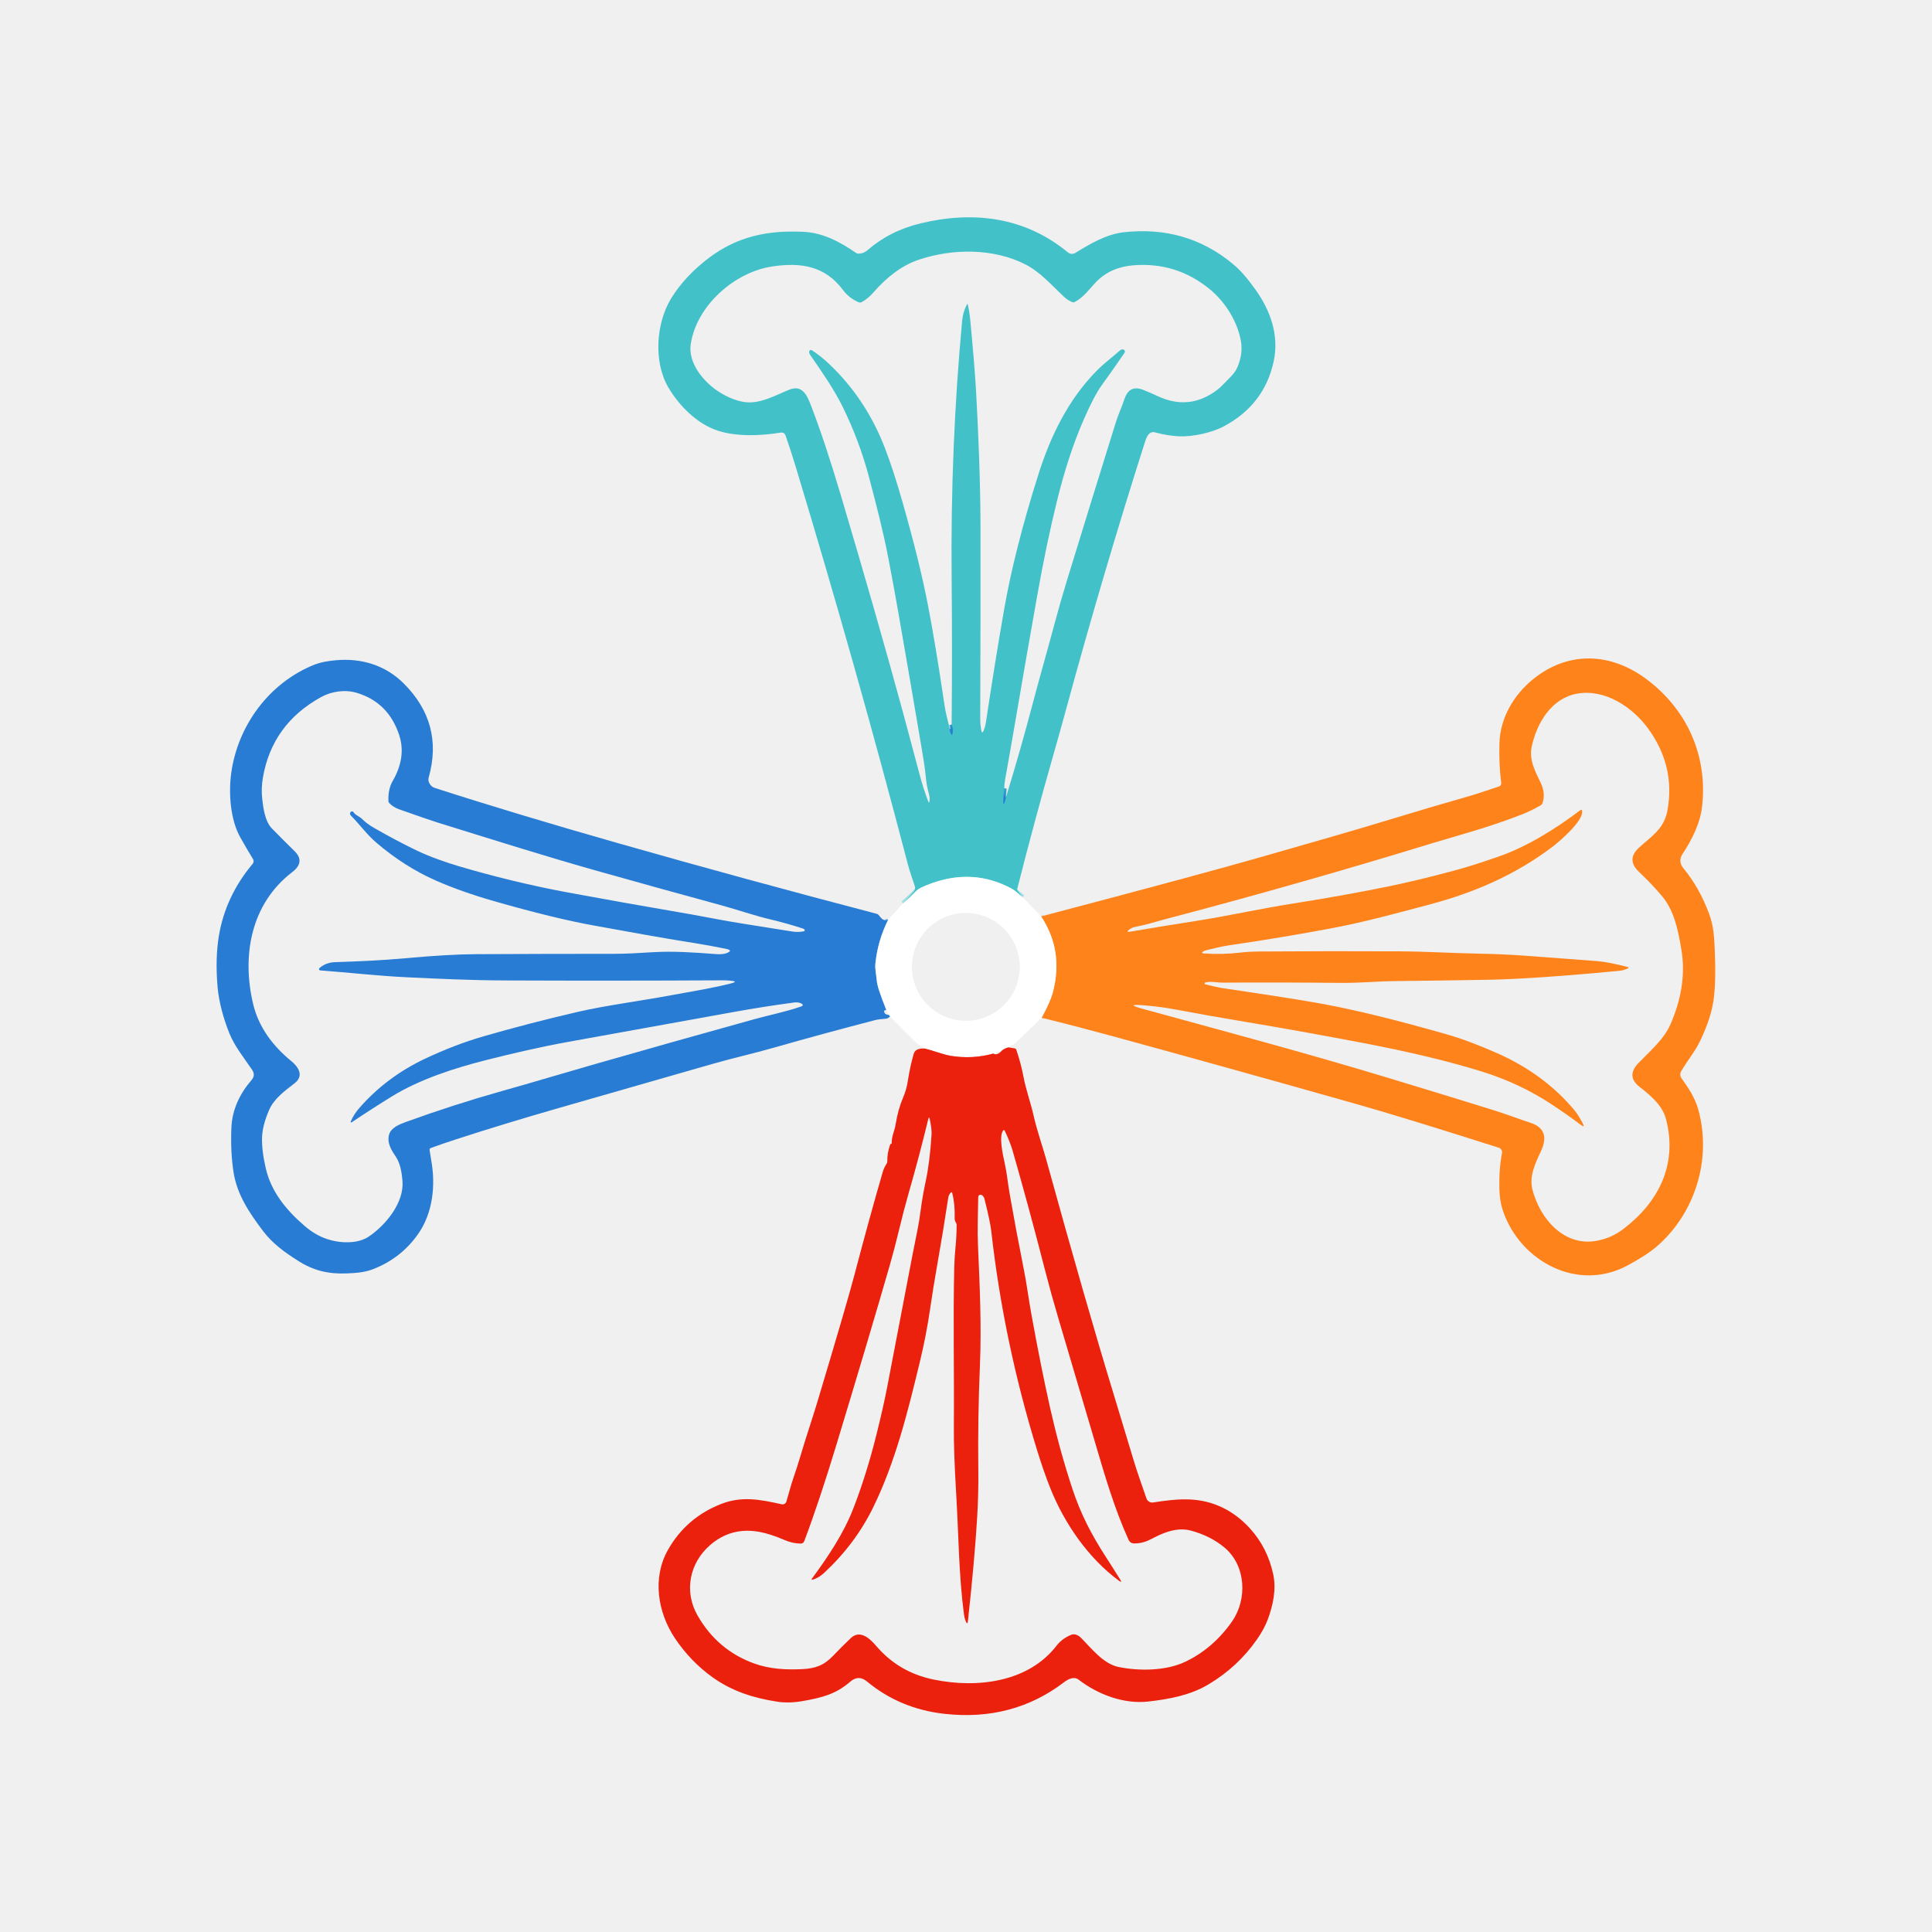
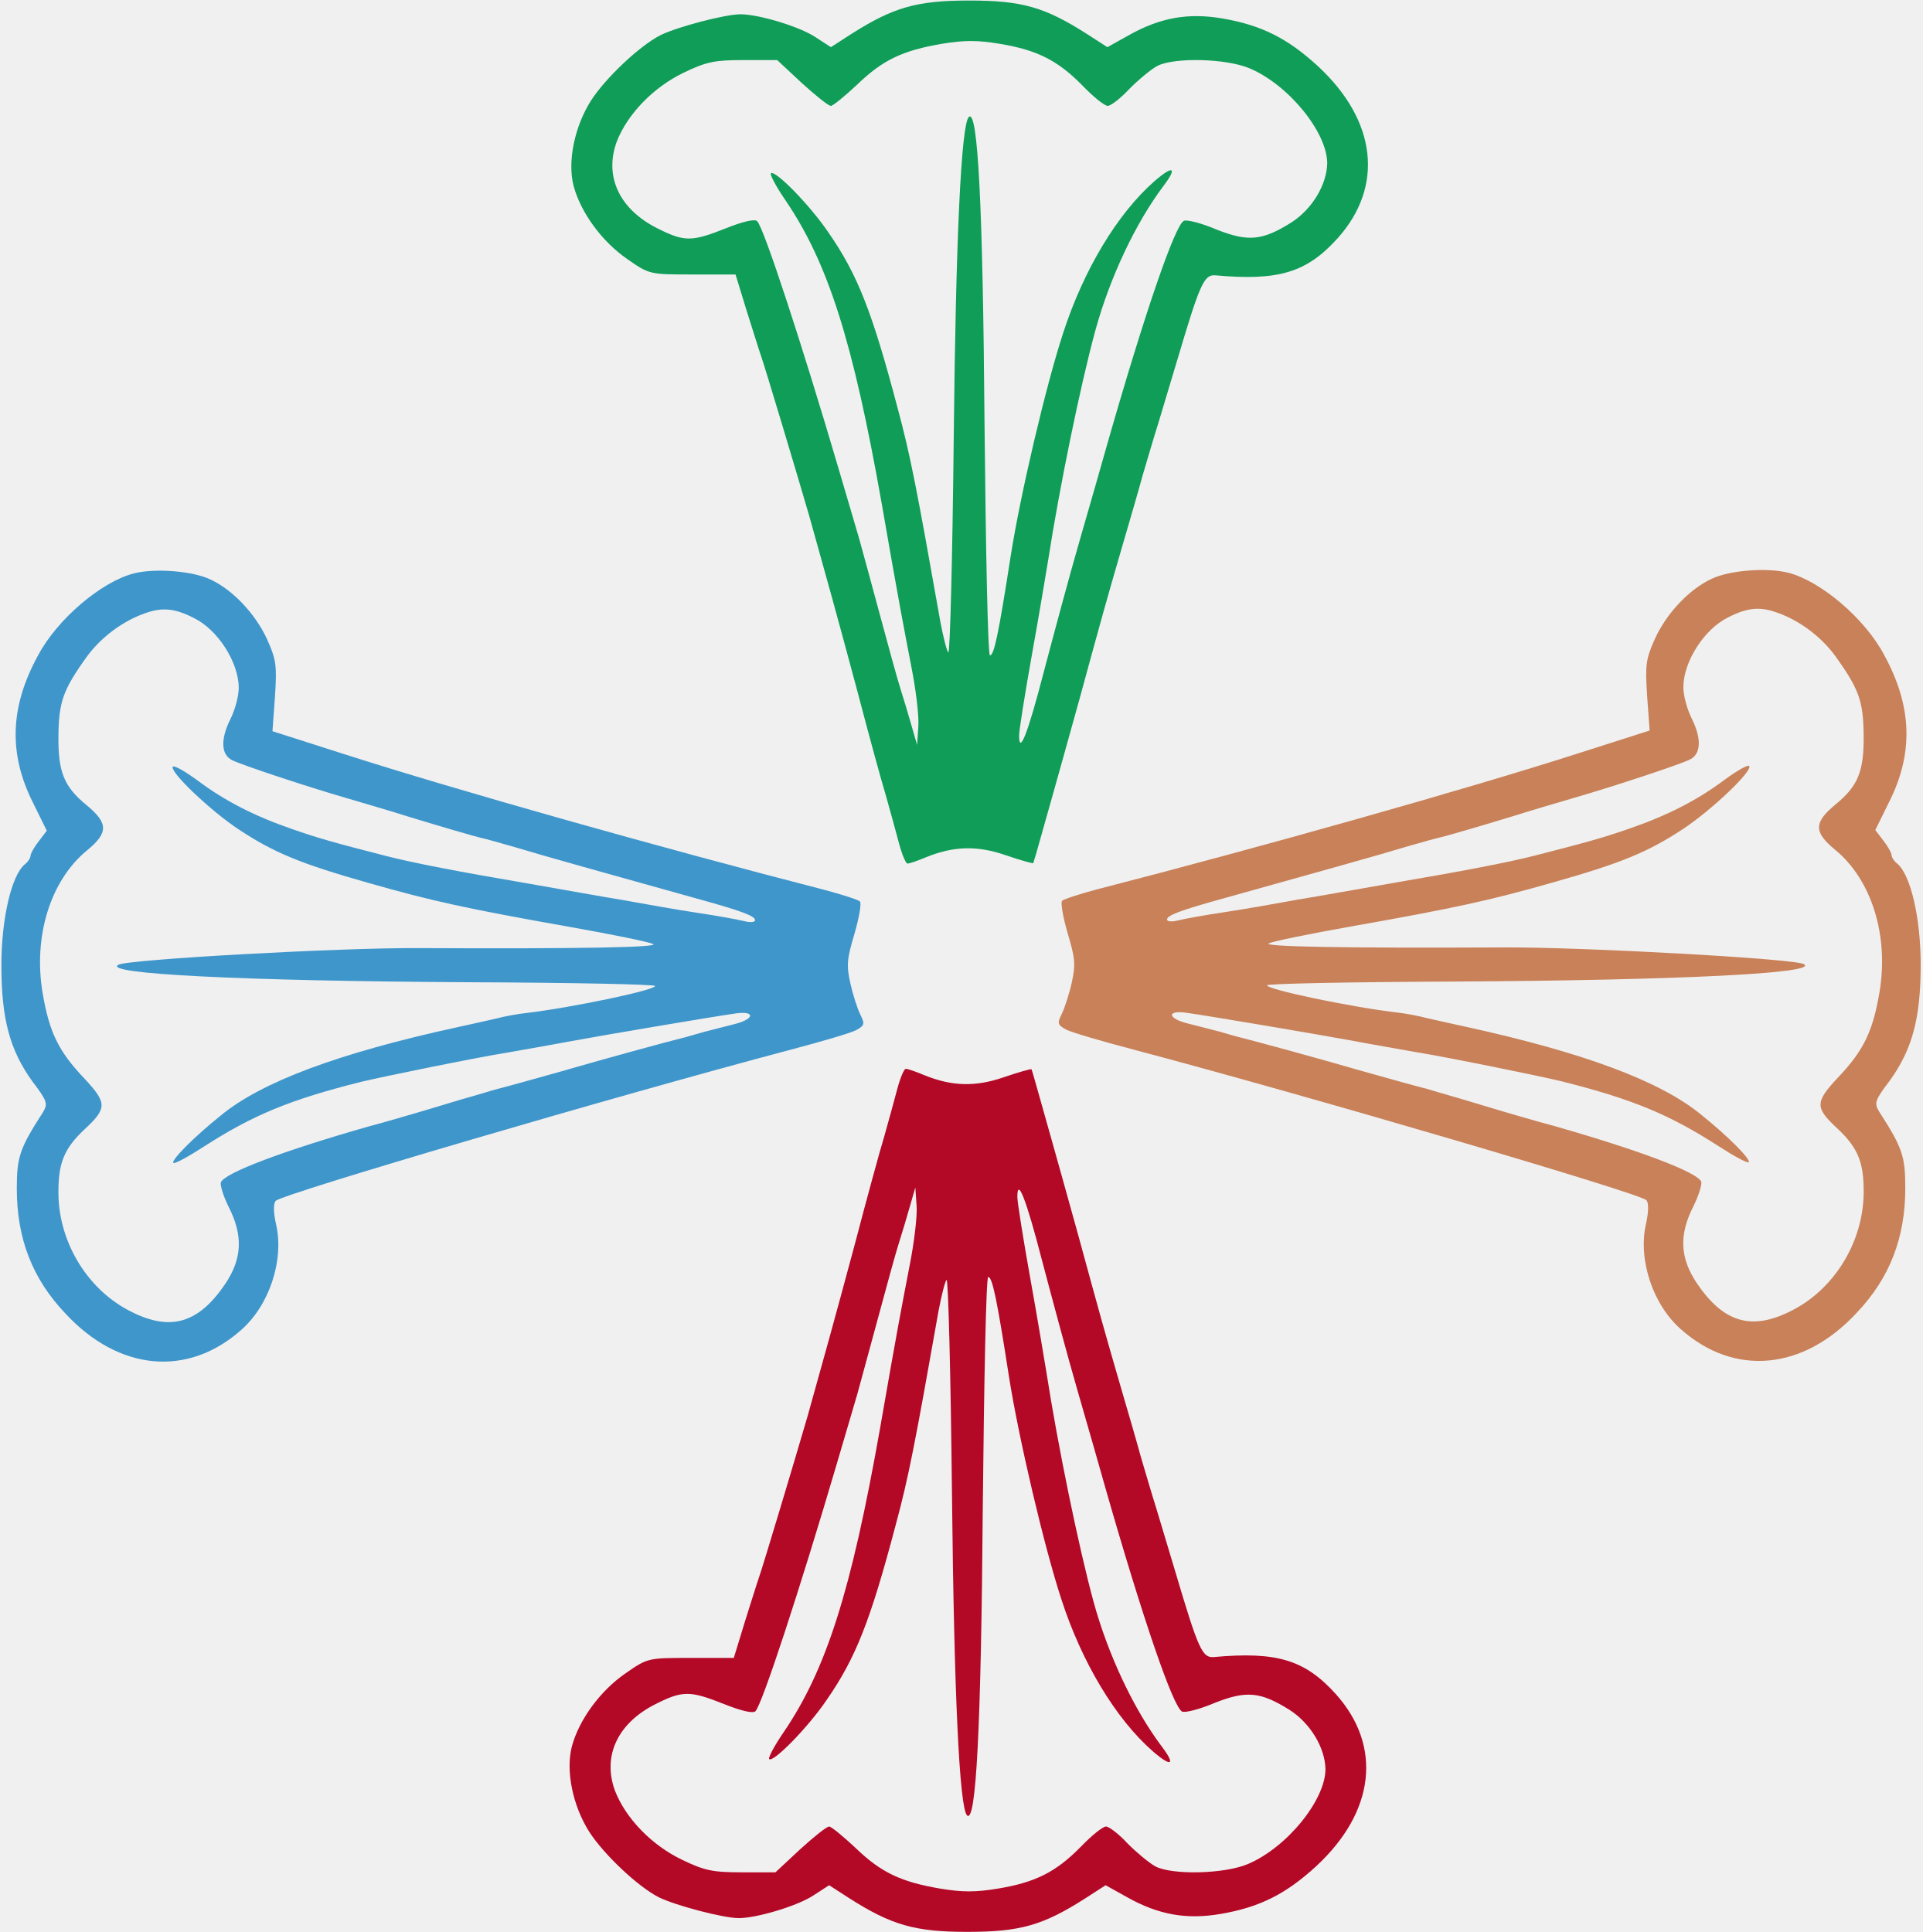
- <svg xmlns="http://www.w3.org/2000/svg" version="1.1" viewBox="0.00 0.00 800.00 800.00">
-   <g stroke-width="2.00" fill="none" stroke-linecap="butt">
-     <path stroke="#a1e0e4" vector-effect="non-scaling-stroke" d="   M 423.49 371.52   C 421.81 370.24 420.66 368.92 418.81 367.92   Q 403.40 359.60 386.21 365.59   Q 380.72 367.50 379.28 369.01   Q 376.75 371.65 373.95 374.06" />
-     <path stroke="#f59087" vector-effect="non-scaling-stroke" d="   M 417.74 433.71   Q 416.44 433.89 414.96 434.93" />
-     <path stroke="#f59087" vector-effect="non-scaling-stroke" d="   M 411.30 436.27   Q 402.66 438.66 393.74 437.21   Q 391.73 436.88 388.37 435.79   Q 385.51 434.86 383.04 434.20" />
-     <path stroke="#ffc18d" vector-effect="non-scaling-stroke" d="   M 431.32 421.43   Q 434.96 414.78 436.01 410.75   Q 440.47 393.64 431.11 379.47" />
-     <path stroke="#94bee9" vector-effect="non-scaling-stroke" d="   M 367.79 380.80   Q 363.49 389.37 362.49 398.88   C 362.25 401.13 362.79 403.18 362.98 405.39   Q 363.18 407.65 363.98 410.05   Q 365.37 414.20 367.01 418.20" />
-     <path stroke="#94bee9" vector-effect="non-scaling-stroke" d="   M 368.05 420.26   Q 368.33 420.45 368.55 420.93" />
-     <path stroke="#359fce" vector-effect="non-scaling-stroke" d="   M 393.29 301.81   Q 393.40 303.20 393.94 304.07   Q 394.25 304.57 394.36 304.00   Q 394.74 302.02 394.05 299.97" />
-     <path stroke="#359fce" vector-effect="non-scaling-stroke" d="   M 415.84 326.44   Q 414.85 337.03 416.53 330.18" />
-   </g>
-   <path fill="#42c1c9" d="   M 423.49 371.52   C 421.81 370.24 420.66 368.92 418.81 367.92   Q 403.40 359.60 386.21 365.59   Q 380.72 367.50 379.28 369.01   Q 376.75 371.65 373.95 374.06   L 378.30 369.28   A 2.36 2.35 57.2 0 0 378.80 366.94   C 377.79 363.85 376.67 360.76 375.84 357.59   Q 354.71 276.63 329.51 193.35   Q 327.42 186.43 325.31 180.41   Q 324.77 178.88 323.17 179.14   C 315.30 180.45 305.22 180.89 297.37 178.38   C 288.68 175.60 281.20 168.00 276.77 160.47   C 270.50 149.82 271.66 133.74 277.90 123.58   Q 283.62 114.28 293.57 106.77   C 305.36 97.89 317.76 95.31 332.57 95.98   C 340.85 96.35 347.85 100.19 354.50 104.74   Q 354.98 105.07 355.55 105.05   Q 357.61 104.99 359.24 103.58   Q 368.42 95.56 381.27 92.47   C 403.26 87.18 424.50 89.95 442.05 104.40   Q 443.66 105.73 445.42 104.64   C 451.34 100.98 458.14 96.99 465.19 96.19   Q 491.12 93.25 510.44 109.24   C 514.14 112.31 517.03 116.00 519.77 119.79   C 526.15 128.64 529.72 138.98 527.40 149.68   Q 523.47 167.69 506.67 176.59   C 501.59 179.27 493.72 180.90 488.23 180.67   Q 483.66 180.47 478.19 179.02   C 475.80 178.38 474.73 181.08 474.19 182.76   Q 457.04 236.48 441.55 293.34   Q 438.92 303.00 436.17 312.61   Q 428.46 339.53 421.24 367.98   Q 421.11 368.46 421.42 368.85   L 423.49 371.52   Z   M 393.29 301.81   Q 393.40 303.20 393.94 304.07   Q 394.25 304.57 394.36 304.00   Q 394.74 302.02 394.05 299.97   Q 394.34 269.53 394.05 239.00   Q 393.54 185.09 398.41 132.75   Q 398.72 129.34 400.31 126.19   Q 400.64 125.55 400.79 126.26   Q 401.47 129.37 401.79 132.76   Q 403.62 152.13 404.18 162.17   C 405.06 178.04 405.97 199.21 406.00 217.74   Q 406.06 257.26 405.89 297.70   Q 405.88 299.82 406.28 302.19   Q 406.62 304.28 407.40 302.31   Q 407.98 300.82 408.21 299.32   Q 412.05 273.74 415.79 252.34   Q 420.09 227.69 429.96 196.50   C 434.98 180.63 442.31 165.40 454.36 153.27   C 457.19 150.42 460.48 148.01 463.51 145.32   Q 464.43 144.50 464.98 144.68   Q 466.31 145.12 465.52 146.28   Q 461.18 152.65 456.23 159.47   Q 453.09 163.79 448.72 173.80   Q 442.43 188.20 437.77 207.04   Q 433.32 225.04 429.47 246.75   Q 424.76 273.26 420.24 299.76   Q 418.30 311.16 416.24 322.55   Q 415.87 324.62 415.84 326.44   Q 414.85 337.03 416.53 330.18   Q 422.48 310.91 427.54 291.65   C 430.43 280.65 433.48 270.16 436.29 259.64   Q 439.05 249.32 441.79 240.39   Q 451.73 207.98 462.03 174.89   C 463.05 171.63 464.52 168.54 465.56 165.37   C 466.83 161.47 469.24 159.83 473.27 161.40   Q 476.18 162.52 479.24 163.97   Q 492.47 170.23 504.03 161.43   Q 505.37 160.41 506.64 159.04   C 508.85 156.68 511.26 154.84 512.51 151.77   Q 514.68 146.41 513.88 141.50   C 512.57 133.47 507.51 125.22 501.21 119.98   Q 487.30 108.40 469.27 109.86   Q 459.89 110.62 453.98 116.66   C 451.08 119.63 448.89 123.01 444.98 125.07   Q 444.53 125.31 444.06 125.12   Q 442.12 124.35 440.62 122.94   C 435.62 118.24 430.79 112.69 424.76 109.57   C 411.45 102.71 394.49 102.85 380.54 107.51   Q 370.57 110.84 361.64 121.13   Q 359.51 123.59 356.83 125.10   Q 356.21 125.44 355.56 125.16   Q 351.56 123.44 349.04 120.06   C 341.59 110.06 331.58 108.58 319.85 110.32   C 304.12 112.64 288.36 126.61 286.01 142.58   C 284.88 150.27 291.23 158.01 297.39 162.05   Q 302.63 165.47 307.78 166.40   C 314.47 167.60 321.01 163.66 326.94 161.32   C 332.48 159.13 334.38 164.21 335.92 168.20   Q 341.58 182.90 348.07 204.74   Q 363.43 256.43 373.98 295.26   Q 377.53 308.36 381.00 321.48   Q 382.36 326.60 384.34 331.78   Q 384.75 332.84 384.88 331.71   Q 385.05 330.21 384.68 328.88   Q 383.70 325.38 383.40 322.17   C 382.97 317.51 382.19 313.11 381.41 308.51   Q 376.77 281.12 372.00 253.76   Q 370.05 242.56 367.84 231.09   C 365.68 219.83 362.79 208.82 359.96 198.04   Q 355.92 182.62 348.89 168.38   C 345.29 161.09 340.29 153.90 335.50 146.99   Q 334.84 146.05 335.14 145.33   A 0.69 0.69 0.0 0 1 336.14 145.01   Q 339.81 147.35 343.45 150.82   Q 358.72 165.34 366.55 185.84   Q 370.04 194.96 373.78 208.12   Q 380.78 232.69 384.18 250.24   Q 387.30 266.30 391.17 292.43   C 391.64 295.54 392.57 298.69 393.29 301.81   Z" />
-   <path fill="#ff831b" d="   M 431.32 421.43   Q 434.96 414.78 436.01 410.75   Q 440.47 393.64 431.11 379.47   Q 498.67 361.66 522.74 354.72   C 540.90 349.49 559.42 344.29 577.86 338.65   Q 592.00 334.32 607.40 329.94   C 611.87 328.66 616.33 327.10 620.70 325.66   A 1.35 1.35 0.0 0 0 621.62 324.21   Q 620.62 316.24 620.89 307.69   C 621.21 297.30 626.75 287.84 634.67 281.36   C 649.42 269.30 667.14 270.23 681.87 281.30   C 698.53 293.82 707.07 312.73 704.84 333.63   C 704.06 340.94 700.60 347.69 696.58 353.81   C 695.34 355.69 695.65 357.81 697.03 359.48   Q 703.72 367.60 707.71 378.40   C 709.69 383.76 709.84 388.46 710.07 394.01   Q 710.57 405.89 709.65 413.37   Q 708.70 421.19 704.02 430.95   C 701.87 435.43 698.63 439.27 696.12 443.61   A 2.63 2.63 0.0 0 0 696.26 446.46   C 699.17 450.52 701.86 454.56 703.21 459.41   C 708.97 480.13 701.75 502.62 685.97 516.18   Q 681.70 519.85 673.81 524.06   C 653.19 535.03 629.76 522.36 622.49 501.82   Q 620.99 497.60 620.86 492.35   Q 620.65 484.18 621.95 477.48   A 1.95 1.95 0.0 0 0 620.63 475.25   C 600.52 468.88 580.41 462.49 560.14 456.74   Q 510.39 442.65 460.51 429.01   Q 445.75 424.98 431.32 421.43   Z   M 655.13 335.88   C 655.63 339.97 645.77 348.42 642.81 350.66   C 627.57 362.21 610.51 369.60 592.12 374.49   C 578.49 378.11 564.94 381.84 550.94 384.46   Q 530.27 388.33 508.96 391.43   C 505.75 391.89 502.48 392.74 499.30 393.52   Q 498.84 393.63 498.37 393.91   Q 497.07 394.69 498.58 394.80   Q 506.00 395.33 513.02 394.50   Q 517.01 394.02 521.63 393.99   Q 551.21 393.79 579.70 393.93   C 590.36 393.98 601.05 394.66 611.91 394.87   Q 622.68 395.08 631.84 395.76   Q 646.26 396.83 660.68 397.92   C 665.15 398.26 669.42 399.25 673.76 400.36   Q 674.96 400.67 673.80 401.12   C 672.98 401.45 671.89 401.85 671.02 401.93   Q 635.26 405.38 615.73 405.71   Q 596.83 406.04 577.59 406.25   C 570.12 406.34 562.69 407.08 555.16 407.00   Q 529.80 406.74 506.43 406.89   C 503.85 406.90 501.64 406.23 499.12 406.80   A 0.31 0.30 1.3 0 0 498.89 407.01   L 498.78 407.38   Q 498.74 407.51 498.87 407.54   C 501.44 408.11 503.84 408.81 506.46 409.20   Q 535.72 413.50 547.49 415.66   Q 568.01 419.42 598.90 428.25   Q 608.29 430.93 620.04 436.14   Q 639.47 444.77 651.96 459.74   C 653.31 461.35 654.37 463.28 655.36 465.11   Q 656.49 467.21 654.58 465.78   Q 648.92 461.55 643.02 457.63   Q 629.50 448.63 613.48 443.66   Q 593.25 437.38 564.02 431.80   Q 537.67 426.78 512.75 422.63   Q 499.25 420.38 486.72 418.00   C 482.36 417.18 477.92 416.64 473.64 416.28   Q 465.35 415.59 473.37 417.79   C 507.09 427.05 539.88 435.74 575.03 446.39   Q 599.44 453.78 618.20 459.62   C 623.39 461.24 628.56 463.21 633.77 464.93   Q 642.26 467.74 638.07 476.70   C 635.75 481.64 633.10 487.05 634.57 492.67   C 637.66 504.55 647.62 516.39 661.33 513.75   Q 667.33 512.60 672.07 509.00   C 686.86 497.77 694.76 482.13 689.84 463.35   C 688.34 457.64 683.46 453.62 678.88 450.02   Q 673.27 445.61 678.39 440.25   C 683.07 435.37 688.87 430.53 691.65 424.26   C 695.97 414.50 698.01 403.85 696.24 393.34   C 694.92 385.49 693.36 377.32 688.38 371.28   Q 684.38 366.44 678.64 360.99   Q 673.30 355.93 678.65 351.02   C 684.02 346.09 689.11 343.19 690.48 335.46   Q 693.74 317.22 682.53 301.78   C 675.90 292.63 664.40 285.12 652.93 287.25   C 642.46 289.20 636.41 299.20 634.27 309.08   C 633.06 314.63 635.66 319.30 637.93 324.06   Q 640.12 328.64 638.68 332.59   A 1.68 1.65 85.5 0 1 637.95 333.46   Q 633.90 335.81 630.06 337.30   Q 620.01 341.20 608.59 344.57   Q 593.50 349.03 593.44 349.05   Q 538.21 365.99 482.52 380.61   C 478.41 381.69 474.59 382.96 470.22 383.77   Q 468.68 384.06 467.56 384.95   Q 466.11 386.10 467.94 385.79   Q 482.07 383.40 495.45 381.31   C 508.36 379.29 521.89 376.26 535.20 374.17   C 549.29 371.95 562.18 369.65 575.48 366.93   Q 586.63 364.65 602.35 360.44   C 608.64 358.75 614.55 356.76 620.66 354.64   C 632.12 350.66 644.03 343.32 654.30 335.53   Q 655.02 334.98 655.13 335.88   Z" />
-   <path fill="#287cd3" d="   M 367.79 380.80   Q 363.49 389.37 362.49 398.88   C 362.25 401.13 362.79 403.18 362.98 405.39   Q 363.18 407.65 363.98 410.05   Q 365.37 414.20 367.01 418.20   Q 365.69 418.13 366.23 419.30   Q 366.46 419.81 366.98 420.02   Q 367.50 420.22 368.05 420.26   Q 368.33 420.45 368.55 420.93   L 367.85 421.46   Q 367.46 421.76 366.97 421.80   Q 363.70 422.06 362.49 422.38   Q 341.50 427.81 320.50 433.80   C 312.07 436.21 303.41 438.14 295.09 440.53   Q 263.67 449.55 231.47 458.78   Q 208.97 465.23 188.55 471.87   Q 183.50 473.51 178.45 475.34   Q 177.79 475.58 177.89 476.27   Q 178.21 478.48 178.59 480.61   C 180.42 490.87 179.21 502.18 173.27 510.77   Q 166.18 521.03 154.36 525.58   C 150.88 526.92 147.26 527.13 143.57 527.29   C 136.04 527.61 129.86 526.14 123.60 522.18   C 117.96 518.61 112.87 514.99 108.83 509.62   C 103.40 502.41 98.24 494.84 96.76 485.71   Q 95.38 477.22 95.82 466.85   C 96.14 459.42 99.36 452.78 104.14 447.25   Q 105.89 445.23 104.41 443.02   C 101.07 438.03 97.19 433.37 94.96 427.82   C 92.59 421.92 90.64 415.03 90.09 408.64   Q 89.10 396.97 90.61 387.67   Q 93.31 371.18 104.63 357.68   A 1.66 1.66 0.0 0 0 104.77 355.74   Q 102.21 351.57 99.47 346.68   C 95.44 339.50 94.59 328.73 95.73 320.24   C 98.37 300.61 111.37 282.67 130.33 275.17   Q 133.61 273.87 139.22 273.38   C 149.76 272.46 159.59 275.48 167.08 282.91   Q 183.83 299.53 177.51 321.98   Q 177.19 323.12 177.73 324.20   Q 178.51 325.78 180.03 326.26   Q 213.38 337.03 256.65 349.35   Q 309.18 364.30 363.04 378.39   Q 363.50 378.51 363.81 378.87   C 364.87 380.11 365.70 381.60 367.79 380.80   Z   M 145.22 464.43   Q 146.50 461.41 148.80 458.79   Q 160.01 445.96 175.94 438.42   Q 188.32 432.56 200.26 429.11   Q 218.80 423.75 239.25 419.00   C 250.85 416.31 265.24 414.48 278.24 412.05   C 286.32 410.54 294.44 409.29 302.65 407.23   Q 305.96 406.39 302.56 406.08   Q 300.86 405.92 299.20 405.93   Q 254.30 406.17 208.96 405.98   C 195.32 405.93 181.70 405.30 168.15 404.65   C 156.09 404.06 144.64 402.72 132.60 401.82   A 0.55 0.54 -63.8 0 1 132.28 400.87   Q 134.90 398.54 138.75 398.41   C 148.48 398.07 157.57 397.73 167.72 396.80   Q 185.64 395.16 197.06 395.10   Q 226.92 394.95 254.01 394.96   C 259.42 394.96 264.74 394.63 270.09 394.30   C 278.78 393.77 287.35 394.37 296.00 395.04   Q 299.19 395.29 300.65 394.75   Q 303.92 393.55 300.50 392.86   Q 293.83 391.50 286.87 390.40   C 273.27 388.25 259.70 385.72 246.14 383.28   Q 229.51 380.30 204.50 373.12   Q 190.89 369.21 180.44 364.60   Q 167.46 358.87 155.80 348.90   C 151.88 345.54 148.96 341.42 145.29 337.69   Q 144.59 336.98 145.21 336.21   A 0.69 0.68 -42.8 0 1 146.31 336.25   C 147.31 337.69 148.77 337.95 149.98 339.16   Q 151.87 341.07 154.73 342.72   Q 164.21 348.18 172.56 352.18   C 178.09 354.83 185.07 357.23 190.03 358.69   C 203.77 362.76 219.75 366.72 235.02 369.53   Q 259.53 374.05 278.55 377.29   Q 286.81 378.69 293.52 379.98   Q 301.74 381.56 308.57 382.62   Q 318.25 384.13 328.00 385.71   Q 330.48 386.11 332.87 385.62   A 0.43 0.43 0.0 0 0 333.15 384.96   Q 332.95 384.65 332.59 384.53   Q 325.52 382.24 319.39 380.80   C 312.27 379.13 305.46 376.71 298.48 374.81   Q 271.67 367.51 246.25 360.33   C 224.56 354.20 203.03 347.36 181.50 340.69   Q 177.12 339.33 165.21 335.09   Q 162.71 334.20 161.13 332.46   Q 160.86 332.16 160.84 331.75   Q 160.62 326.81 162.65 323.30   C 166.11 317.33 167.47 310.86 165.26 304.24   Q 160.76 290.81 147.73 286.89   C 142.83 285.42 137.25 286.28 132.98 288.63   Q 112.67 299.81 108.86 322.00   Q 108.10 326.44 108.57 330.70   C 108.99 334.54 109.71 340.08 112.53 342.98   Q 117.01 347.60 121.92 352.39   Q 126.54 356.89 121.00 361.13   C 103.90 374.22 100.04 395.61 104.81 415.71   C 107.12 425.45 113.12 433.25 120.62 439.38   C 123.52 441.75 126.00 445.43 122.02 448.53   C 117.99 451.67 113.51 454.82 111.42 459.65   Q 108.67 466.02 108.51 470.97   Q 108.34 476.40 110.06 483.81   C 112.29 493.45 118.46 501.05 126.27 507.75   Q 130.47 511.35 135.19 512.99   C 140.44 514.81 148.01 515.27 152.83 511.96   C 159.79 507.19 167.42 497.97 166.65 488.94   C 166.37 485.68 165.80 481.84 163.97 479.09   C 162.11 476.30 160.18 473.37 161.10 469.86   C 161.87 466.94 165.48 465.52 168.07 464.58   Q 187.82 457.42 207.77 451.80   Q 217.37 449.10 226.99 446.26   Q 236.64 443.42 246.31 440.64   Q 275.97 432.12 312.02 422.12   C 318.61 420.29 325.56 418.92 331.59 416.81   Q 333.22 416.24 331.67 415.47   Q 330.51 414.89 328.76 415.12   Q 315.88 416.86 304.24 418.97   Q 269.68 425.21 235.38 431.40   C 224.03 433.44 212.58 436.10 201.08 439.01   C 188.26 442.25 173.75 446.95 162.48 453.88   Q 153.92 459.15 145.60 464.74   A 0.26 0.25 -5.5 0 1 145.22 464.43   Z" />
-   <path fill="#287cd3" d="   M 394.05 299.97   Q 394.74 302.02 394.36 304.00   Q 394.25 304.57 393.94 304.07   Q 393.40 303.20 393.29 301.81   Q 393.99 302.65 394.05 299.97   Z" />
-   <path fill="#287cd3" d="   M 415.84 326.44   Q 415.66 329.49 416.53 330.18   Q 414.85 337.03 415.84 326.44   Z" />
-   <path fill="#ffffff" d="   M 423.49 371.52   L 431.11 379.47   Q 440.47 393.64 436.01 410.75   Q 434.96 414.78 431.32 421.43   Q 425.65 427.03 420.80 431.55   Q 419.71 432.57 417.74 433.71   Q 416.44 433.89 414.96 434.93   L 411.30 436.27   Q 402.66 438.66 393.74 437.21   Q 391.73 436.88 388.37 435.79   Q 385.51 434.86 383.04 434.20   Q 380.34 432.70 378.79 431.20   Q 373.59 426.16 368.55 420.93   Q 368.33 420.45 368.05 420.26   L 367.01 418.20   Q 365.37 414.20 363.98 410.05   Q 363.18 407.65 362.98 405.39   C 362.79 403.18 362.25 401.13 362.49 398.88   Q 363.49 389.37 367.79 380.80   L 373.95 374.06   Q 376.75 371.65 379.28 369.01   Q 380.72 367.50 386.21 365.59   Q 403.40 359.60 418.81 367.92   C 420.66 368.92 421.81 370.24 423.49 371.52   Z   M 422.27 400.36   A 22.33 22.33 0.0 0 0 399.94 378.03   A 22.33 22.33 0.0 0 0 377.61 400.36   A 22.33 22.33 0.0 0 0 399.94 422.69   A 22.33 22.33 0.0 0 0 422.27 400.36   Z" />
-   <path fill="#eb210e" d="   M 417.74 433.71   L 420.18 434.11   Q 420.66 434.19 420.82 434.65   Q 422.72 440.17 423.83 445.98   C 424.87 451.45 426.81 456.65 428.02 462.07   C 429.37 468.09 431.79 474.95 433.13 479.81   Q 449.59 539.47 460.96 576.71   Q 466.59 595.18 469.26 604.16   C 470.91 609.72 472.87 615.03 474.71 620.44   A 2.54 2.54 0.0 0 0 477.50 622.14   C 486.89 620.68 495.45 619.72 504.50 623.49   Q 511.80 626.53 517.56 632.86   Q 524.85 640.89 527.21 651.87   C 528.56 658.16 527.12 664.79 524.96 670.58   Q 523.48 674.54 520.47 678.86   Q 512.55 690.21 500.46 697.44   C 492.90 701.97 484.21 703.57 475.57 704.56   C 465.38 705.73 454.68 701.69 446.69 695.55   C 444.70 694.02 442.32 695.27 440.62 696.56   Q 419.28 712.84 390.99 709.65   Q 372.65 707.58 358.96 696.24   Q 355.50 693.38 352.07 696.35   C 346.01 701.62 340.16 702.98 332.53 704.35   Q 326.76 705.39 321.84 704.63   C 312.28 703.16 303.28 700.42 295.04 694.52   Q 285.98 688.02 279.57 678.51   C 272.26 667.65 270.06 653.35 276.55 641.84   Q 284.08 628.48 298.53 622.79   C 307.25 619.36 314.93 620.95 323.70 622.89   A 1.64 1.64 0.0 0 0 325.62 621.76   C 326.61 618.53 327.39 615.31 328.49 612.10   Q 330.24 607.06 331.74 601.94   C 333.92 594.55 336.35 587.51 338.52 580.29   Q 350.81 539.31 353.73 528.18   Q 360.06 504.08 365.54 485.25   Q 366.07 483.44 367.15 481.82   Q 367.43 481.40 367.42 480.90   Q 367.33 477.57 368.55 474.08   Q 368.63 473.87 368.78 473.70   Q 368.87 473.60 369.01 473.59   Q 369.25 473.59 369.24 473.35   C 369.14 470.60 370.43 468.28 370.85 465.61   Q 371.86 459.35 373.93 454.54   Q 375.36 451.22 375.91 447.61   Q 376.84 441.57 378.35 436.38   Q 379.08 433.87 383.04 434.20   Q 385.51 434.86 388.37 435.79   Q 391.73 436.88 393.74 437.21   Q 402.66 438.66 411.30 436.27   Q 412.96 437.23 414.96 434.93   Q 416.44 433.89 417.74 433.71   Z   M 463.26 654.49   C 450.48 645.04 440.71 630.70 434.97 616.38   Q 432.20 609.47 429.44 600.52   Q 415.62 555.71 410.47 509.83   Q 410.03 505.86 407.64 496.41   Q 407.53 495.97 407.30 495.64   Q 406.88 495.03 406.78 494.98   Q 405.09 494.17 405.05 496.05   Q 404.97 501.00 404.87 505.86   Q 404.76 511.08 404.97 515.93   C 405.67 532.43 406.47 548.42 405.77 565.24   Q 404.83 587.68 405.10 608.67   C 405.19 615.09 405.00 622.03 404.61 628.49   Q 403.57 645.94 400.80 671.19   Q 400.60 673.04 399.89 671.32   Q 399.36 670.05 399.19 668.74   C 396.97 651.87 396.96 635.63 395.93 618.45   Q 394.89 601.15 394.97 590.71   C 395.15 568.37 394.62 546.24 395.13 524.94   Q 395.24 520.49 395.68 516.12   Q 396.10 511.93 396.12 507.23   Q 396.13 506.76 395.87 506.36   Q 395.27 505.44 395.30 504.34   Q 395.50 498.78 394.30 494.02   Q 394.14 493.37 393.68 493.86   Q 392.83 494.75 392.64 496.00   Q 390.58 509.68 388.24 522.87   Q 386.41 533.20 385.04 542.63   Q 383.53 553.01 380.86 564.04   C 375.87 584.67 370.80 605.30 361.55 624.20   Q 354.15 639.31 341.29 651.27   Q 339.10 653.30 336.69 654.06   Q 335.69 654.37 336.31 653.53   C 342.86 644.61 349.28 635.07 353.32 624.68   Q 358.79 610.66 363.02 593.64   Q 365.88 582.14 367.39 574.21   Q 372.79 545.93 377.91 519.29   Q 378.72 515.06 379.75 510.12   Q 380.63 505.84 381.26 500.92   Q 381.95 495.53 383.33 489.06   Q 385.01 481.21 385.72 469.97   C 385.86 467.78 385.44 465.69 385.03 463.57   Q 384.72 461.94 384.33 463.56   Q 380.81 478.19 376.17 494.36   Q 374.12 501.53 372.20 509.60   Q 370.45 516.90 368.38 524.11   Q 360.15 552.70 346.35 598.22   Q 339.19 621.82 333.02 638.18   A 1.53 1.53 0.0 0 1 331.56 639.17   Q 328.10 639.10 324.89 637.70   Q 319.11 635.19 314.61 634.35   Q 302.80 632.14 293.97 639.85   C 285.50 647.25 283.15 658.97 288.83 668.92   Q 297.05 683.29 312.26 688.80   C 318.73 691.14 325.36 691.47 332.18 691.15   C 337.66 690.90 341.22 689.56 345.01 685.59   Q 348.78 681.65 352.34 678.27   C 356.12 674.69 360.21 678.50 362.74 681.46   C 368.92 688.69 376.67 693.42 386.58 695.46   C 404.89 699.24 425.92 696.46 437.51 681.43   Q 439.75 678.53 443.50 676.95   C 445.01 676.32 446.56 677.13 447.61 678.18   C 451.91 682.50 456.83 688.92 463.06 690.23   C 471.50 692.00 482.66 691.92 490.66 688.17   C 498.68 684.40 505.28 678.48 510.23 671.30   C 516.51 662.20 515.96 648.36 507.13 640.89   Q 501.32 635.99 493.10 633.78   C 488.68 632.59 484.27 633.77 480.31 635.52   C 476.38 637.25 474.29 639.13 469.59 639.11   A 2.49 2.48 -12.2 0 1 467.35 637.67   C 461.47 624.76 457.49 611.02 453.54 597.62   Q 445.97 571.95 438.12 545.46   Q 435.27 535.87 432.75 526.05   Q 426.23 500.61 419.35 476.64   Q 418.29 472.93 416.00 468.14   A 0.35 0.34 51.6 0 0 415.42 468.07   C 413.50 470.43 415.30 478.33 415.97 481.39   Q 416.69 484.68 417.15 488.16   Q 417.57 491.40 418.20 495.01   Q 420.68 509.24 423.76 524.68   Q 424.75 529.63 425.53 534.84   Q 426.26 539.63 427.22 544.99   Q 431.08 566.30 434.88 583.20   C 437.39 594.30 440.35 605.32 444.15 616.77   C 447.50 626.86 451.94 635.47 457.86 644.61   Q 460.73 649.04 463.81 653.98   Q 464.87 655.68 463.26 654.49   Z" />
+ <svg xmlns="http://www.w3.org/2000/svg" width="771" height="775" viewBox="0 0 771 775" fill="none">
+   <path d="M53.666 230.02C40.641 233.36 22.939 248.39 15.257 262.919C3.901 283.627 3.4 302.498 13.252 322.037L18.764 333.226L15.591 337.401C13.754 339.739 12.251 342.411 12.251 343.246C12.251 344.081 11.248 345.751 9.913 346.753C4.569 351.262 0.561 368.63 0.561 387.167C0.561 408.71 3.901 421.235 13.085 433.927C18.93 441.609 19.265 442.778 17.261 446.118C7.909 460.647 6.74 463.987 6.74 476.846C6.74 496.719 12.918 512.918 26.279 526.946C47.654 549.992 75.21 552.497 96.586 533.626C107.942 523.773 113.954 505.737 110.781 491.375C109.612 486.365 109.612 482.691 110.614 481.689C113.453 478.85 245.884 439.939 316.525 421.235C329.217 417.895 341.241 414.388 343.412 413.219C346.752 411.382 346.919 410.714 345.082 407.04C343.913 404.702 342.076 399.024 341.074 394.515C339.404 387.167 339.738 384.495 342.744 374.475C344.581 368.129 345.583 362.284 344.915 361.616C344.247 360.948 338.068 358.944 331.221 357.107C264.421 339.906 182.758 316.86 138.002 302.498L109.278 293.313L110.28 279.452C111.115 266.927 110.781 264.589 107.107 256.406C102.431 246.219 93.413 236.7 84.562 232.525C77.381 229.018 62.184 227.849 53.666 230.02ZM77.715 247.889C87.401 252.565 95.751 265.758 95.751 275.945C95.751 279.285 94.248 284.796 92.411 288.47C88.403 296.486 88.57 302.832 93.246 305.003C97.421 307.007 122.471 315.357 139.171 320.2C146.018 322.204 157.374 325.544 164.221 327.715C176.245 331.389 189.939 335.397 193.446 336.232C194.448 336.399 200.46 338.069 206.806 339.906C217.16 343.079 242.377 350.093 279.451 360.447C297.654 365.457 302.831 367.461 302.831 369.131C302.831 369.966 300.827 370.133 298.322 369.465C295.65 368.797 287.3 367.294 279.451 366.125C271.602 364.956 258.576 362.618 250.226 361.115C242.043 359.779 224.341 356.606 210.981 354.268C184.428 349.759 165.39 346.085 155.036 343.413C133.493 337.902 127.147 336.065 117.127 332.558C102.097 327.381 90.073 321.202 79.385 313.186C74.374 309.512 70.033 307.007 69.365 307.508C67.695 309.345 84.395 325.21 95.751 332.725C109.946 342.077 120.467 346.419 147.521 354.101C173.239 361.449 186.933 364.455 229.351 371.97C245.383 374.809 260.079 377.815 261.916 378.65C265.256 379.986 233.693 380.654 167.728 380.32C136.165 380.153 51.328 384.829 47.487 387C40.641 390.674 97.421 393.513 188.102 394.014C229.184 394.181 262.751 394.849 262.751 395.517C262.751 397.187 229.351 404.201 210.981 406.372C207.808 406.706 202.13 407.708 198.456 408.71C194.782 409.545 188.102 411.048 183.426 412.05C135.998 422.404 104.936 433.927 88.57 447.454C77.715 456.138 68.529 465.49 69.531 466.492C70.033 466.993 75.543 463.987 81.722 459.979C101.429 447.287 116.292 441.108 145.016 433.927C154.034 431.756 190.941 424.241 203.466 422.237C208.977 421.235 219.832 419.398 227.681 417.895C244.047 414.889 285.63 407.875 294.982 406.539C303.165 405.37 302.664 408.877 294.314 410.881C291.141 411.716 285.63 413.052 281.956 414.054C278.282 415.056 274.608 416.225 273.606 416.392C267.594 417.895 243.546 424.408 225.176 429.752C213.319 433.092 201.295 436.432 198.456 437.1C195.784 437.935 189.438 439.772 184.762 441.108C179.919 442.611 172.404 444.782 168.062 446.118C163.553 447.454 154.368 450.126 147.521 451.963C114.121 461.482 89.906 470.5 88.57 474.341C88.236 475.343 89.572 479.852 91.743 484.194C97.588 495.717 97.087 504.902 90.407 514.922C79.719 530.787 68.529 534.127 52.832 526.278C35.464 517.761 23.773 498.89 23.439 479.184C23.273 466.659 25.61 460.814 33.961 452.965C42.978 444.615 42.978 442.444 33.961 432.758C23.439 421.736 19.765 414.054 17.093 398.356C13.252 375.477 20.267 353.099 34.962 341.075C43.48 334.061 43.48 330.22 34.795 323.039C25.61 315.524 23.273 309.679 23.439 294.983C23.607 281.623 25.276 276.78 34.462 263.921C40.139 255.905 49.158 249.058 58.51 245.885C65.19 243.547 70.2 244.048 77.715 247.889Z" fill="#3F96CB" />
+   <path d="M717.248 229.748C730.274 233.088 747.976 248.118 755.658 262.647C767.014 283.355 767.515 302.226 757.662 321.765L752.151 332.954L755.324 337.129C757.161 339.467 758.664 342.139 758.664 342.974C758.664 343.809 759.666 345.479 761.002 346.481C766.346 350.99 770.354 368.358 770.354 386.895C770.354 408.438 767.014 420.963 757.829 433.655C751.984 441.337 751.65 442.506 753.654 445.846C763.006 460.375 764.175 463.715 764.175 476.574C764.175 496.447 757.996 512.646 744.636 526.674C723.26 549.72 695.705 552.225 674.329 533.354C662.973 523.501 656.961 505.465 660.134 491.103C661.303 486.093 661.303 482.419 660.301 481.417C657.462 478.578 525.031 439.667 454.389 420.963C441.698 417.623 429.673 414.116 427.503 412.947C424.163 411.11 423.995 410.442 425.832 406.768C427.001 404.43 428.839 398.752 429.84 394.243C431.51 386.895 431.176 384.223 428.171 374.203C426.333 367.857 425.331 362.012 425.999 361.344C426.667 360.676 432.846 358.672 439.693 356.835C506.493 339.634 588.157 316.588 632.913 302.226L661.637 293.041L660.635 279.18C659.8 266.655 660.134 264.317 663.808 256.134C668.484 245.947 677.502 236.428 686.353 232.253C693.534 228.746 708.731 227.577 717.248 229.748ZM693.2 247.617C683.514 252.293 675.164 265.486 675.164 275.673C675.164 279.013 676.667 284.524 678.504 288.198C682.512 296.214 682.345 302.56 677.669 304.731C673.494 306.735 648.444 315.085 631.743 319.928C624.896 321.932 613.541 325.272 606.694 327.443C594.67 331.117 580.976 335.125 577.469 335.96C576.467 336.127 570.454 337.797 564.109 339.634C553.755 342.807 528.538 349.821 491.464 360.175C473.26 365.185 468.083 367.189 468.083 368.859C468.083 369.694 470.087 369.861 472.592 369.193C475.264 368.525 483.615 367.022 491.464 365.853C499.312 364.684 512.339 362.346 520.689 360.843C528.872 359.507 546.574 356.334 559.934 353.996C586.487 349.487 605.525 345.813 615.879 343.141C637.422 337.63 643.768 335.793 653.788 332.286C668.818 327.109 680.842 320.93 691.53 312.914C696.54 309.24 700.882 306.735 701.55 307.236C703.22 309.073 686.52 324.938 675.164 332.453C660.969 341.805 650.448 346.147 623.394 353.829C597.676 361.177 583.982 364.183 541.564 371.698C525.531 374.537 510.836 377.543 508.999 378.378C505.659 379.714 537.221 380.382 603.187 380.048C634.75 379.881 719.586 384.557 723.427 386.728C730.274 390.402 673.494 393.241 582.812 393.742C541.73 393.909 508.164 394.577 508.164 395.245C508.164 396.915 541.564 403.929 559.934 406.1C563.107 406.434 568.785 407.436 572.458 408.438C576.133 409.273 582.812 410.776 587.489 411.778C634.917 422.132 665.979 433.655 682.345 447.182C693.2 455.866 702.385 465.218 701.383 466.22C700.882 466.721 695.371 463.715 689.192 459.707C669.486 447.015 654.623 440.836 625.899 433.655C616.881 431.484 579.974 423.969 567.449 421.965C561.938 420.963 551.083 419.126 543.234 417.623C526.867 414.617 485.284 407.603 475.932 406.267C467.749 405.098 468.25 408.605 476.6 410.609C479.773 411.444 485.284 412.78 488.958 413.782C492.633 414.784 496.306 415.953 497.309 416.12C503.32 417.623 527.368 424.136 545.738 429.48C557.596 432.82 569.62 436.16 572.458 436.828C575.131 437.663 581.477 439.5 586.152 440.836C590.995 442.339 598.51 444.51 602.853 445.846C607.362 447.182 616.547 449.854 623.394 451.691C656.794 461.21 681.009 470.228 682.345 474.069C682.679 475.071 681.343 479.58 679.172 483.922C673.327 495.445 673.828 504.63 680.508 514.65C691.196 530.515 702.385 533.855 718.083 526.006C735.451 517.489 747.141 498.618 747.475 478.912C747.642 466.387 745.304 460.542 736.954 452.693C727.936 444.343 727.936 442.172 736.954 432.486C747.475 421.464 751.149 413.782 753.821 398.084C757.662 375.205 750.648 352.827 735.952 340.803C727.435 333.789 727.435 329.948 736.119 322.767C745.304 315.252 747.642 309.407 747.475 294.711C747.308 281.351 745.638 276.508 736.453 263.649C730.775 255.633 721.757 248.786 712.405 245.613C705.725 243.275 700.715 243.776 693.2 247.617Z" fill="#C88159" />
+   <path d="M359.944 436.599C358.775 441.108 356.437 449.458 354.767 455.47C352.93 461.482 347.586 481.021 342.91 498.89C334.894 528.783 330.051 546.151 323.872 568.195C319.363 583.726 306.003 628.315 304.5 632.49C303.665 634.828 301.16 643.011 298.655 650.86L294.313 665.055H277.112C259.911 665.055 259.744 665.055 250.893 671.234C240.706 678.248 232.189 689.938 229.35 700.626C226.845 710.312 229.684 724.34 236.364 734.861C242.209 743.879 255.736 756.738 264.253 761.08C271.1 764.42 290.138 769.43 296.317 769.43C303.665 769.43 320.198 764.42 326.377 760.245L332.556 756.237L340.572 761.414C357.606 772.269 366.958 774.941 388 774.941C409.042 774.941 418.227 772.436 435.428 761.414L443.444 756.237L452.128 761.08C464.653 768.094 475.842 770.098 489.536 767.76C505.234 765.088 515.755 759.744 527.779 748.722C551.493 726.845 554.499 700.459 535.795 679.584C523.437 665.89 512.248 662.383 486.697 664.721C482.188 665.055 480.518 661.214 471.5 630.82C469.496 623.973 465.989 612.617 463.985 605.77C461.814 598.923 458.975 589.07 457.472 584.06C456.136 579.05 452.629 567.026 449.79 557.34C442.943 533.793 441.273 527.781 432.255 494.715C427.913 479.017 423.404 462.985 422.235 458.81C421.066 454.635 418.728 446.452 417.058 440.44C415.388 434.428 413.885 429.251 413.718 428.917C413.384 428.75 408.541 430.086 402.696 432.09C391.173 436.098 381.654 435.764 370.632 431.255C367.459 429.919 364.119 428.75 363.284 428.75C362.616 428.75 361.113 432.257 359.944 436.599ZM364.787 507.908C361.614 524.441 359.944 532.791 352.93 573.205C341.407 638.335 331.387 669.731 314.353 694.781C310.679 700.125 308.007 705.135 308.508 705.636C310.178 707.139 324.206 692.777 331.554 681.922C343.244 665.055 349.089 650.192 359.276 611.615C364.453 592.41 366.958 579.384 376.477 525.61C377.646 519.598 378.982 514.087 379.65 513.419C380.318 512.584 381.32 551.328 381.821 599.424C382.656 680.085 384.827 724.841 387.833 728.181C391.507 732.022 393.511 692.61 394.179 604.434C394.68 553.833 395.515 512.25 396.35 512.25C398.02 512.25 399.857 521.101 404.7 552.33C408.541 576.712 418.728 620.299 425.742 641.675C433.925 666.892 447.452 689.437 462.315 702.463C469.83 708.976 471.667 708.141 465.989 700.626C454.8 685.763 444.446 663.886 438.601 642.51C432.589 620.466 424.239 579.718 419.73 550.66C418.895 545.65 416.056 528.449 413.217 512.751C410.378 496.886 408.04 482.19 408.04 480.186C408.04 472.003 411.547 480.854 418.06 506.071C421.901 520.6 428.247 544.314 432.422 558.676C436.597 573.038 441.44 590.072 443.277 596.585C458.307 649.19 470.665 685.262 474.172 686.598C475.508 687.099 481.353 685.596 487.198 683.091C499.89 678.081 505.568 678.582 517.258 685.93C525.608 691.274 531.453 701.127 531.62 709.644C531.62 722.002 516.256 741.04 500.558 747.72C491.206 751.728 470.331 752.229 463.484 748.722C460.979 747.386 455.969 743.211 452.295 739.537C448.788 735.696 444.78 732.69 443.611 732.69C442.275 732.69 437.766 736.364 433.424 740.873C423.571 750.893 415.388 755.068 400.358 757.573C391.34 759.076 385.996 759.076 376.978 757.573C361.447 754.901 353.431 751.227 343.077 741.207C338.067 736.531 333.391 732.69 332.556 732.69C331.554 732.69 326.377 736.865 320.866 741.875L311.013 751.06H297.486C285.963 751.06 282.623 750.392 273.605 746.05C261.414 740.205 251.06 729.517 246.718 718.495C241.541 704.634 247.553 691.441 262.583 683.759C273.772 678.081 276.611 678.081 290.472 683.592C297.152 686.264 301.995 687.433 302.997 686.431C305.669 683.759 320.866 637.333 335.562 587.4C338.902 575.877 342.743 563.185 343.912 559.01C345.081 554.835 348.755 541.308 352.095 528.95C355.435 516.592 359.109 503.065 360.445 498.89C361.781 494.715 363.785 488.035 364.954 483.86L367.125 476.345L367.626 483.693C367.96 487.701 366.624 498.723 364.787 507.908Z" fill="#B40827" />
+   <path d="M360.647 338.56C359.478 334.051 357.14 325.701 355.47 319.689C353.633 313.677 348.289 294.138 343.613 276.269C335.597 246.376 330.754 229.008 324.575 206.964C320.066 191.433 306.706 146.844 305.203 142.669C304.368 140.331 301.863 132.148 299.358 124.299L295.016 110.104H277.815C260.614 110.104 260.447 110.104 251.596 103.925C241.409 96.911 232.892 85.221 230.053 74.533C227.548 64.847 230.387 50.819 237.067 40.298C242.912 31.28 256.439 18.421 264.956 14.079C271.803 10.739 290.841 5.729 297.02 5.729C304.368 5.729 320.901 10.739 327.08 14.914L333.259 18.922L341.275 13.745C358.309 2.89 367.661 0.218 388.703 0.218C409.745 0.218 418.93 2.723 436.131 13.745L444.147 18.922L452.831 14.079C465.356 7.065 476.545 5.061 490.239 7.399C505.937 10.071 516.458 15.415 528.482 26.437C552.196 48.314 555.202 74.7 536.498 95.575C524.14 109.269 512.951 112.776 487.4 110.438C482.891 110.104 481.221 113.945 472.203 144.339C470.199 151.186 466.692 162.542 464.688 169.389C462.517 176.236 459.678 186.089 458.175 191.099C456.839 196.109 453.332 208.133 450.493 217.819C443.646 241.366 441.976 247.378 432.958 280.444C428.616 296.142 424.107 312.174 422.938 316.349C421.769 320.524 419.431 328.707 417.761 334.719C416.091 340.731 414.588 345.908 414.421 346.242C414.087 346.409 409.244 345.073 403.399 343.069C391.876 339.061 382.357 339.395 371.335 343.904C368.162 345.24 364.822 346.409 363.987 346.409C363.319 346.409 361.816 342.902 360.647 338.56ZM365.49 267.251C362.317 250.718 360.647 242.368 353.633 201.954C342.11 136.824 332.09 105.428 315.056 80.378C311.382 75.034 308.71 70.024 309.211 69.523C310.881 68.02 324.909 82.382 332.257 93.237C343.947 110.104 349.792 124.967 359.979 163.544C365.156 182.749 367.661 195.775 377.18 249.549C378.349 255.561 379.685 261.072 380.353 261.74C381.021 262.575 382.023 223.831 382.524 175.735C383.359 95.074 385.53 50.318 388.536 46.978C392.21 43.137 394.214 82.549 394.882 170.725C395.383 221.326 396.218 262.909 397.053 262.909C398.723 262.909 400.56 254.058 405.403 222.829C409.244 198.447 419.431 154.86 426.445 133.484C434.628 108.267 448.155 85.722 463.018 72.696C470.533 66.183 472.37 67.018 466.692 74.533C455.503 89.396 445.149 111.273 439.304 132.649C433.292 154.693 424.942 195.441 420.433 224.499C419.598 229.509 416.759 246.71 413.92 262.408C411.081 278.273 408.743 292.969 408.743 294.973C408.743 303.156 412.25 294.305 418.763 269.088C422.604 254.559 428.95 230.845 433.125 216.483C437.3 202.121 442.143 185.087 443.98 178.574C459.01 125.969 471.368 89.897 474.875 88.561C476.211 88.06 482.056 89.563 487.901 92.068C500.593 97.078 506.271 96.577 517.961 89.229C526.311 83.885 532.156 74.032 532.323 65.515C532.323 53.157 516.959 34.119 501.261 27.439C491.909 23.431 471.034 22.93 464.187 26.437C461.682 27.773 456.672 31.948 452.998 35.622C449.491 39.463 445.483 42.469 444.314 42.469C442.978 42.469 438.469 38.795 434.127 34.286C424.274 24.266 416.091 20.091 401.061 17.586C392.043 16.083 386.699 16.083 377.681 17.586C362.15 20.258 354.134 23.932 343.78 33.952C338.77 38.628 334.094 42.469 333.259 42.469C332.257 42.469 327.08 38.294 321.569 33.284L311.716 24.099H298.189C286.666 24.099 283.326 24.767 274.308 29.109C262.117 34.954 251.763 45.642 247.421 56.664C242.244 70.525 248.256 83.718 263.286 91.4C274.475 97.078 277.314 97.078 291.175 91.567C297.855 88.895 302.698 87.726 303.7 88.728C306.372 91.4 321.569 137.826 336.265 187.759C339.605 199.282 343.446 211.974 344.615 216.149C345.784 220.324 349.458 233.851 352.798 246.209C356.138 258.567 359.812 272.094 361.148 276.269C362.484 280.444 364.488 287.124 365.657 291.299L367.828 298.814L368.329 291.466C368.663 287.458 367.327 276.436 365.49 267.251Z" fill="#0F9D58" />
</svg>
